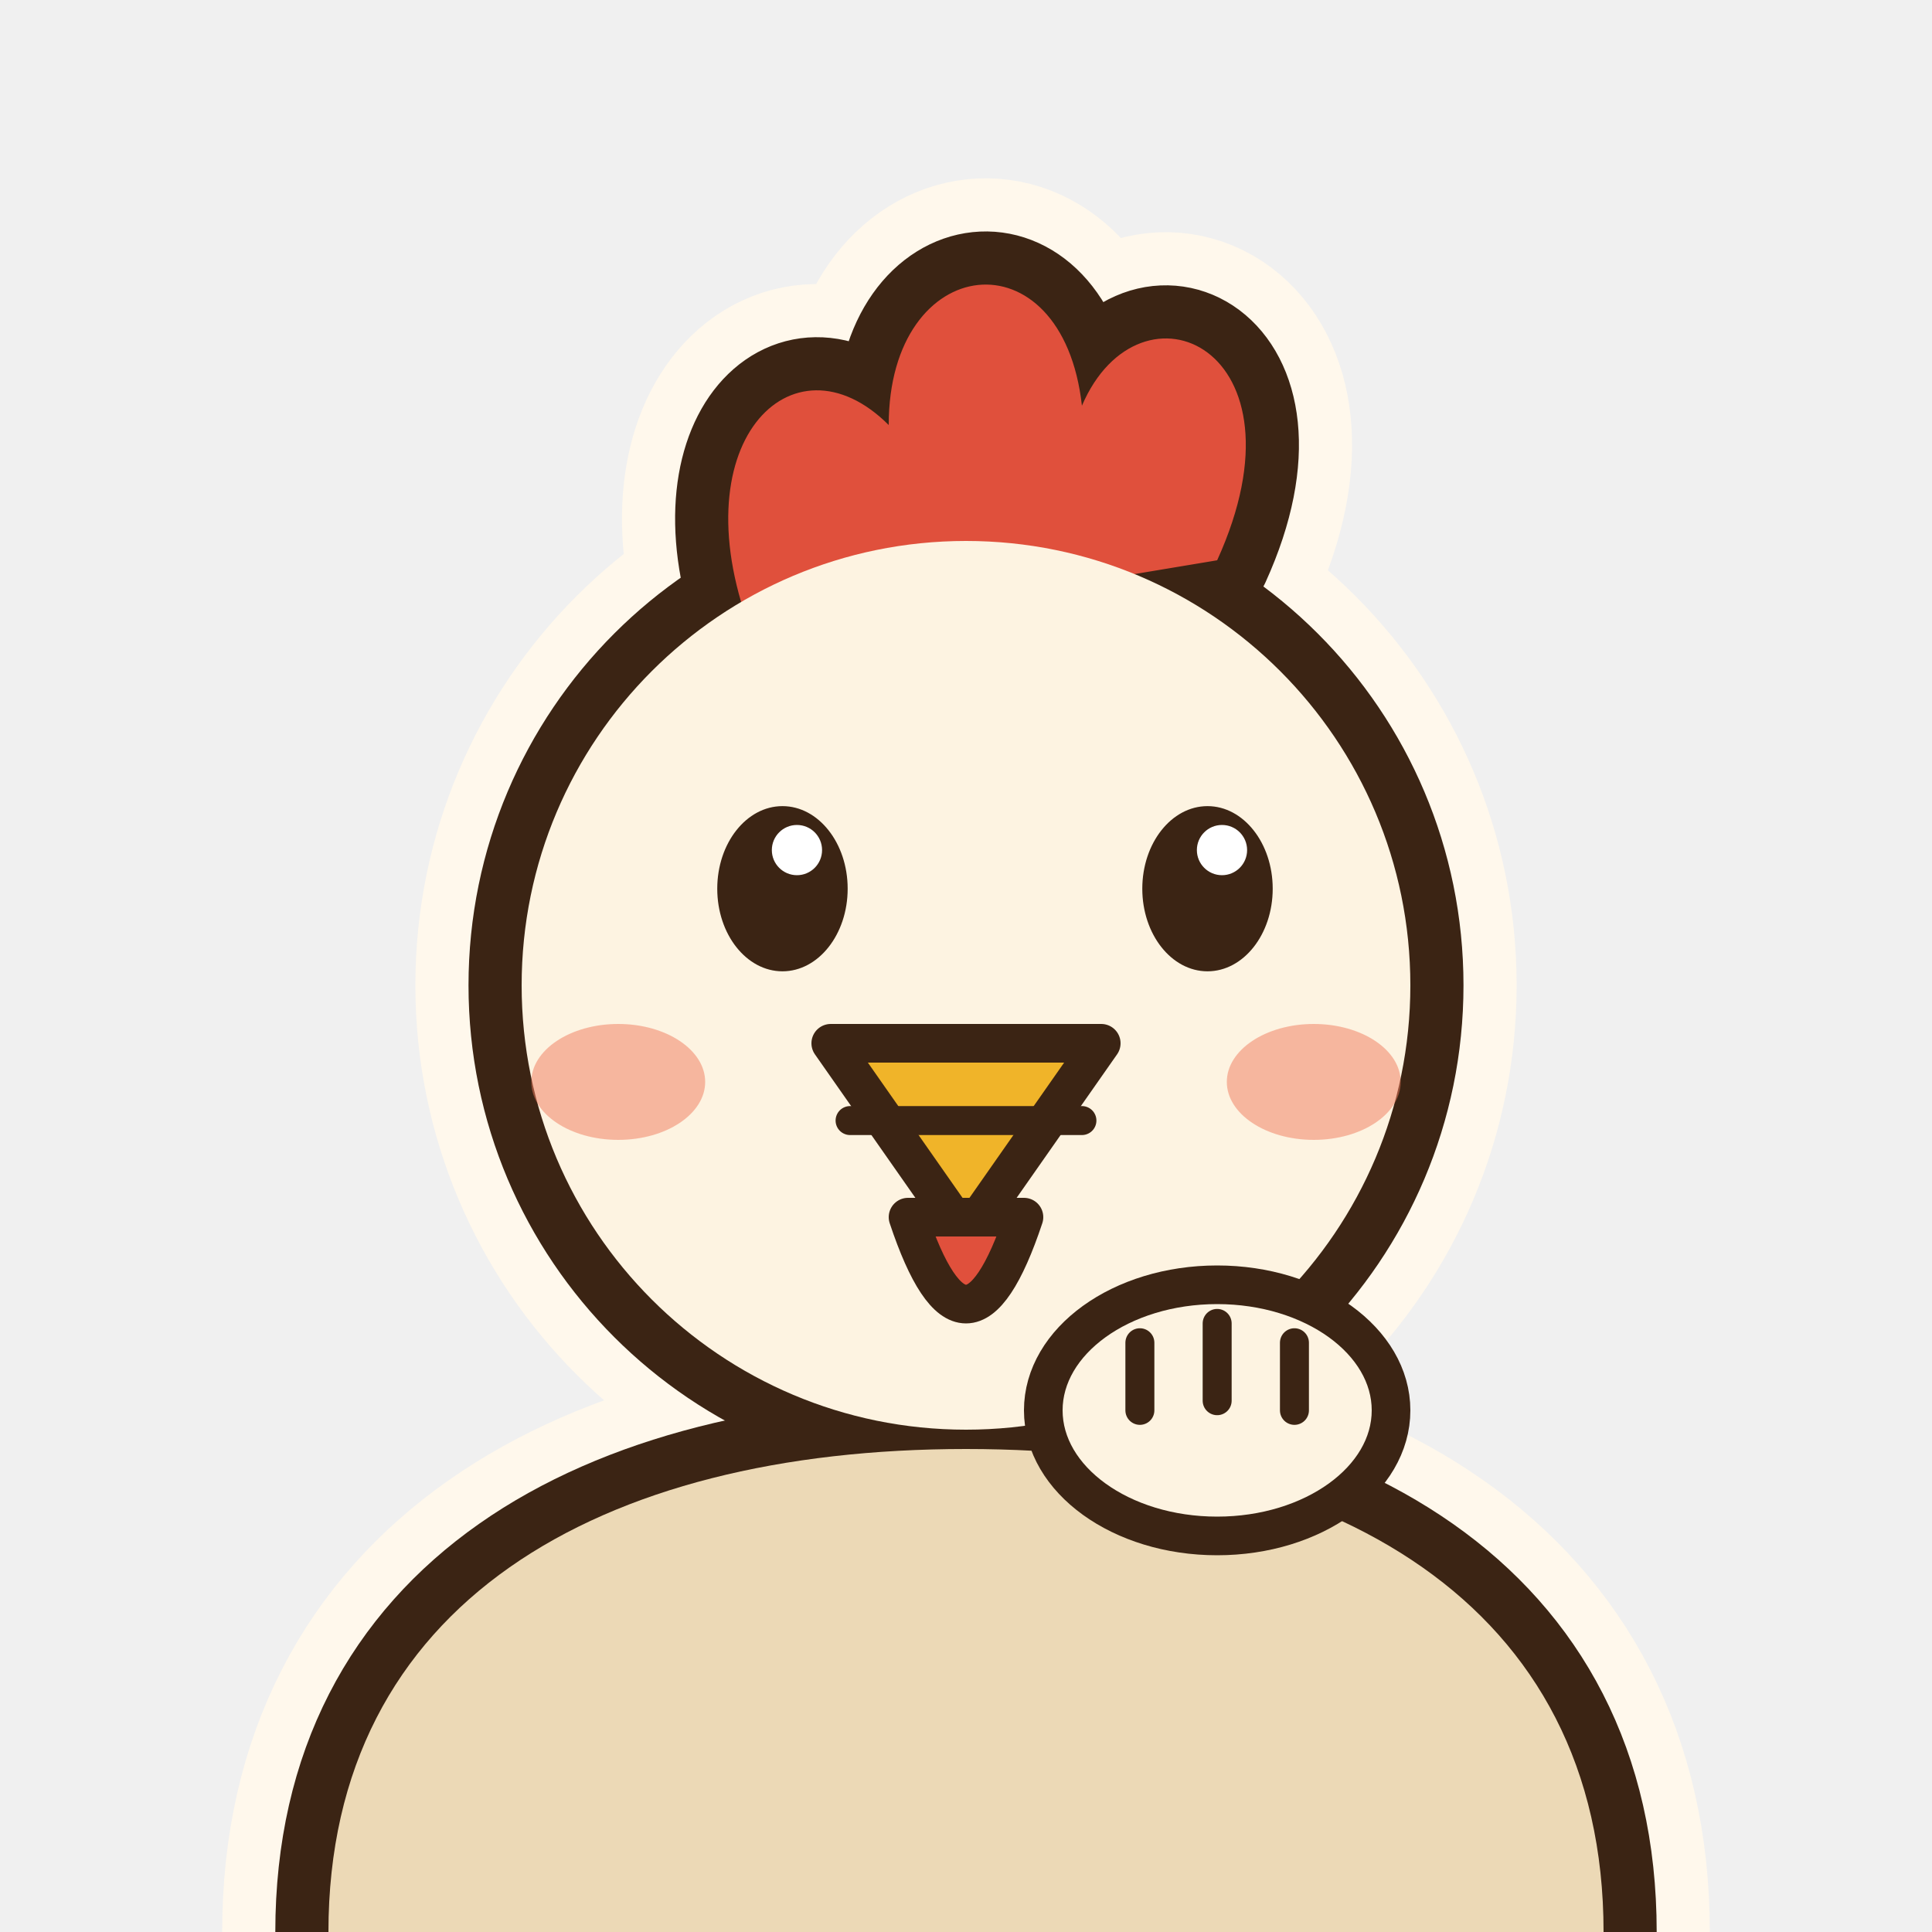
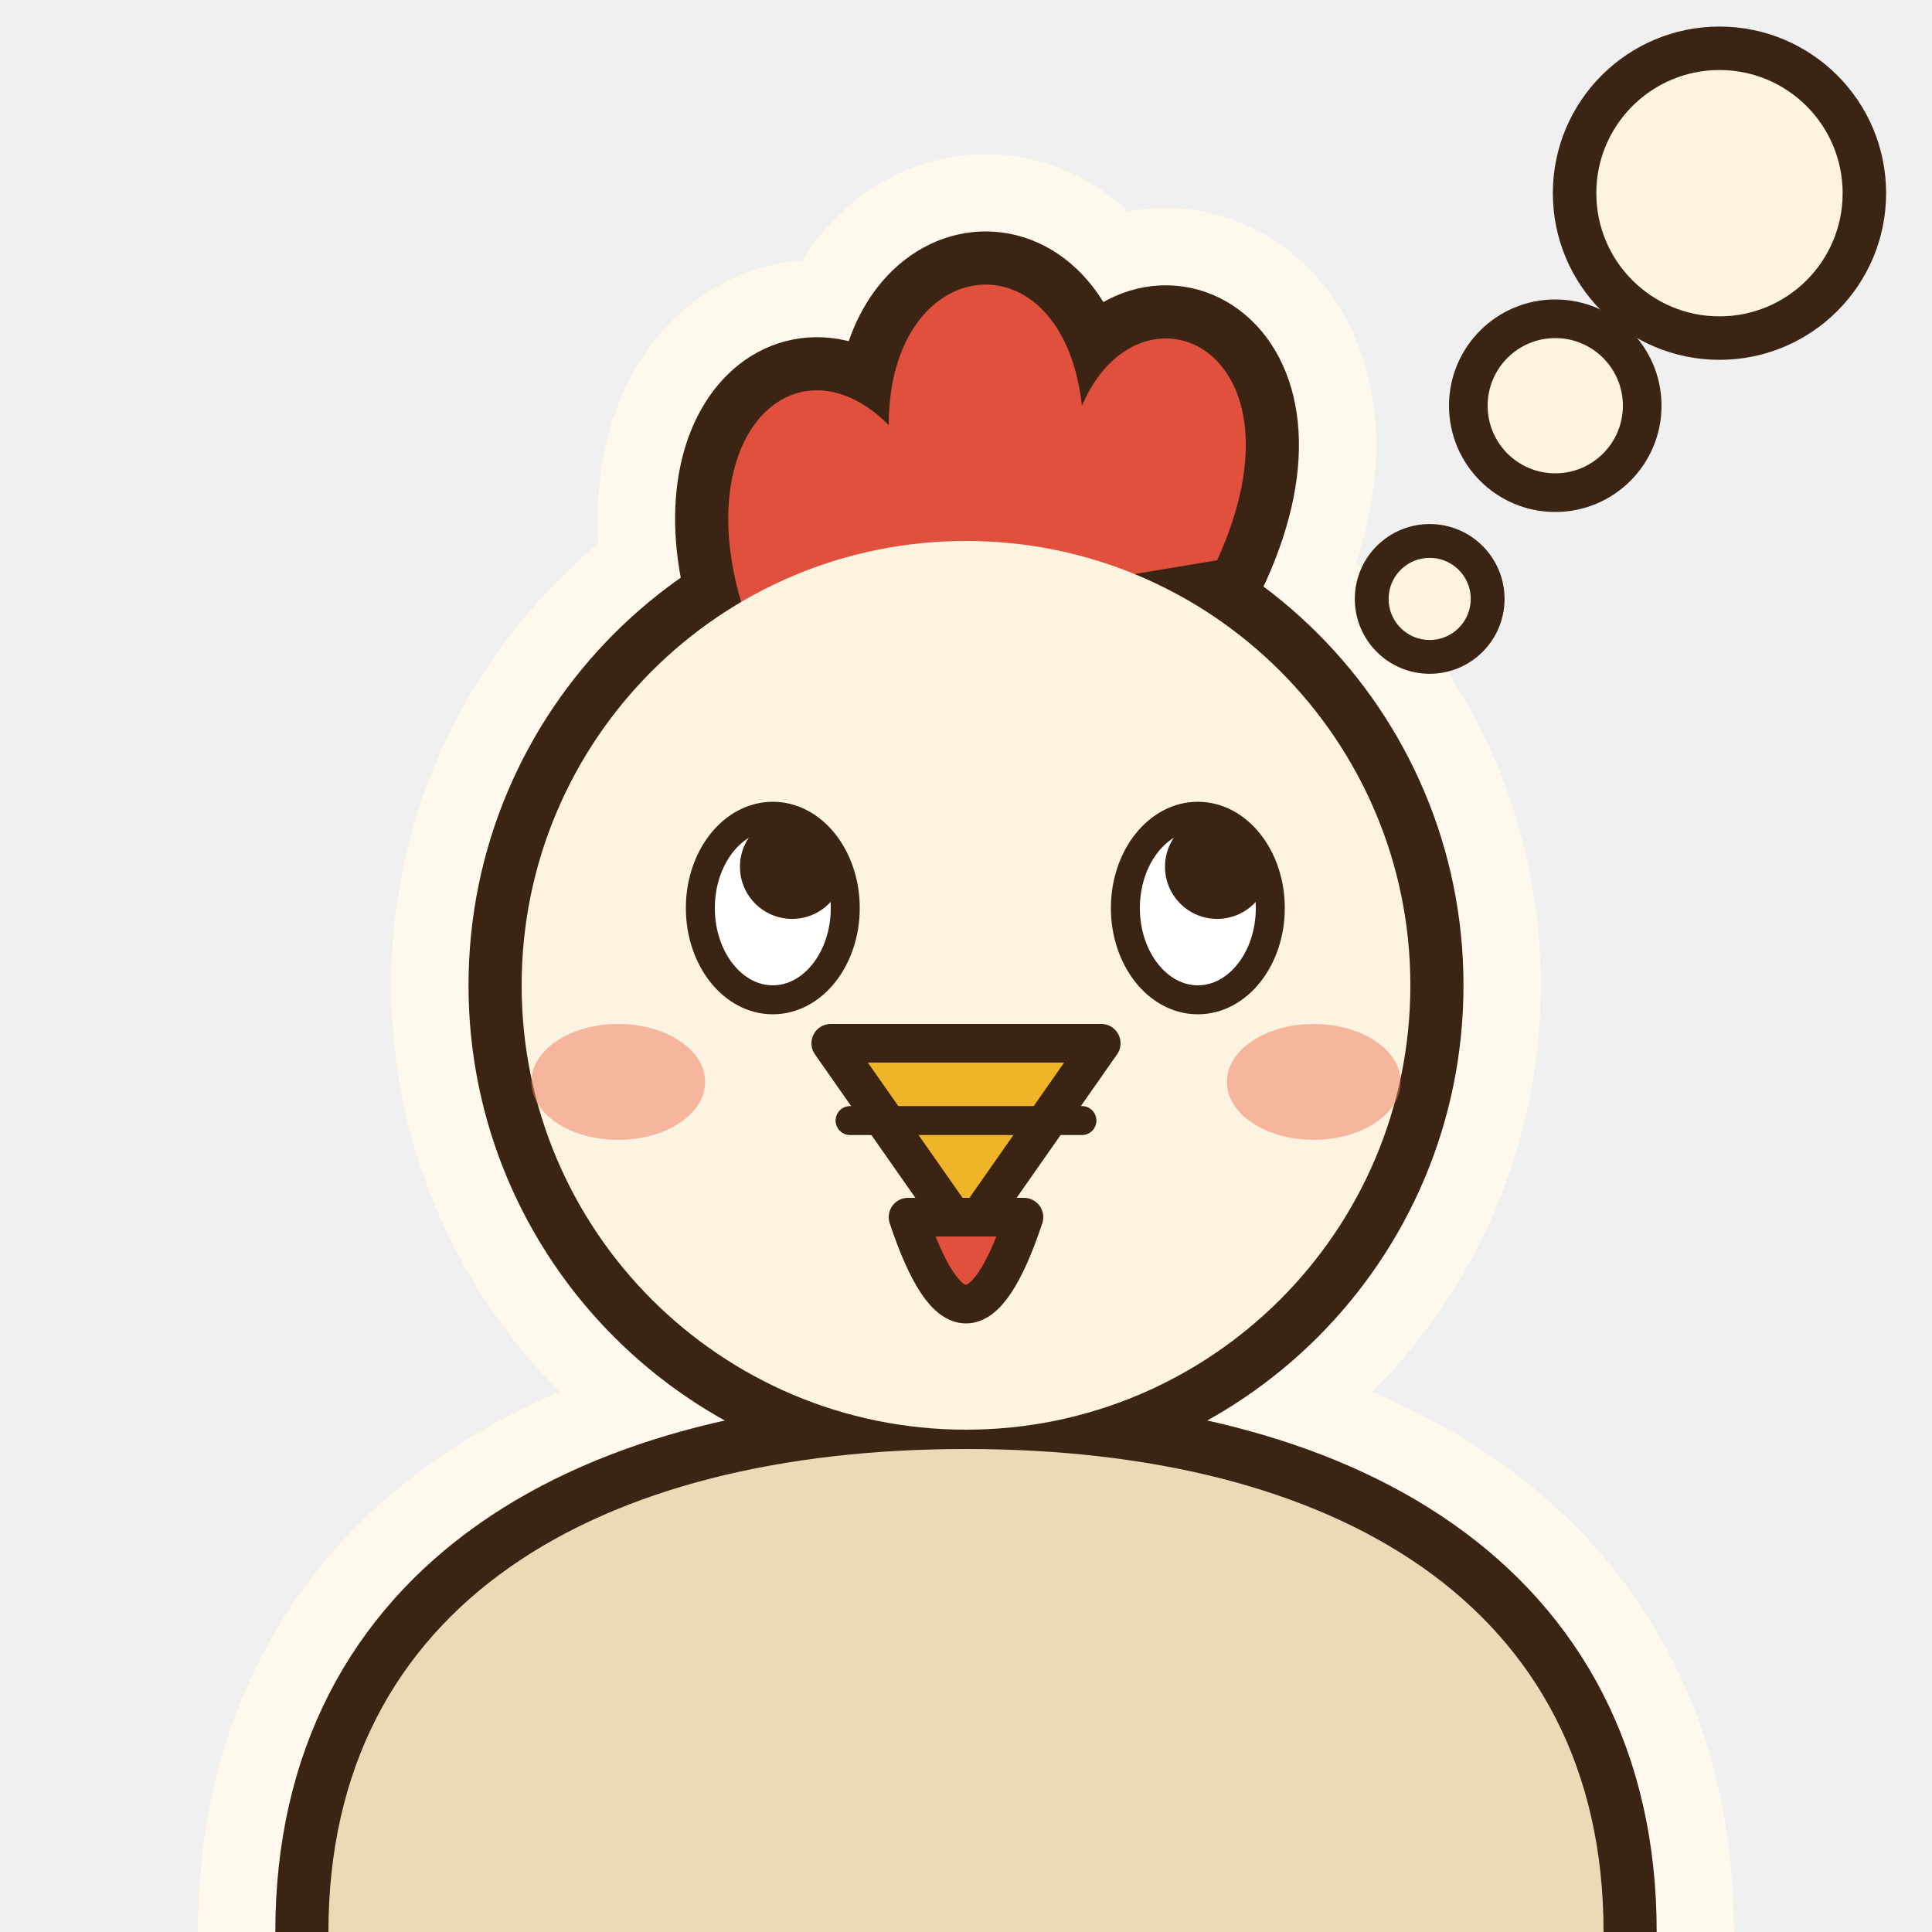
<svg xmlns="http://www.w3.org/2000/svg" viewBox="0 0 200 200">
  <defs>
    <g id="s">
      <path d="M34 200C34 166 62 150 100 150C138 150 166 166 166 200Z" />
      <path d="M78 66C70 46 82 34 92 44C92 26 110 24 112 42C118 28 136 36 126 58Z" />
      <ellipse cx="100" cy="102" rx="46" ry="46" />
    </g>
  </defs>
  <g stroke-linejoin="round" stroke-linecap="round">
-     <use href="#s" fill="#fff8ec" stroke="#fff8ec" stroke-width="22" />
+     <use href="#s" fill="#fff8ec" stroke="#fff8ec" stroke-width="27" />
    <use href="#s" fill="#3b2414" stroke="#3b2414" stroke-width="11" />
    <path d="M34 200C34 166 62 150 100 150C138 150 166 166 166 200Z" fill="#ecd9b6" />
    <path d="M78 66C70 46 82 34 92 44C92 26 110 24 112 42C118 28 136 36 126 58Z" fill="#e0503c" />
    <ellipse cx="100" cy="102" rx="46" ry="46" fill="#fdf3e1" />
-     <ellipse cx="81" cy="92" rx="6.75" ry="8.55" fill="#3b2414" />
-     <circle cx="82.5" cy="88" r="2.6" fill="#fff" />
-     <ellipse cx="125" cy="92" rx="6.75" ry="8.55" fill="#3b2414" />
-     <circle cx="126.5" cy="88" r="2.6" fill="#fff" />
+     <ellipse cx="80" cy="94" rx="7.5" ry="9.5" fill="#fff" stroke="#3b2414" stroke-width="3" />
+     <circle cx="82" cy="89.725" r="5.4" fill="#3b2414" />
+     <ellipse cx="124" cy="94" rx="7.5" ry="9.5" fill="#fff" stroke="#3b2414" stroke-width="3" />
+     <circle cx="126" cy="89.725" r="5.4" fill="#3b2414" />
    <ellipse cx="64" cy="112" rx="9" ry="6" fill="#f07a5c" opacity=".5" />
    <ellipse cx="136" cy="112" rx="9" ry="6" fill="#f07a5c" opacity=".5" />
    <path d="M86 108L114 108L100 128Z" fill="#f0b429" stroke="#3b2414" stroke-width="4" />
    <path d="M94 126Q100 144 106 126Z" fill="#e0503c" stroke="#3b2414" stroke-width="4" />
    <path d="M88 116L112 116" fill="none" stroke="#3b2414" stroke-width="3" />
-     <ellipse cx="126" cy="146" rx="18" ry="13" fill="#fdf3e1" stroke="#3b2414" stroke-width="4" />
-     <path d="M118 139V146M126 137V145M134 139V146" fill="none" stroke="#3b2414" stroke-width="3" />
+     <circle cx="148" cy="62" r="6" fill="#fdf3e1" stroke="#3b2414" stroke-width="3.5" />
+     <circle cx="161" cy="42" r="9" fill="#fdf3e1" stroke="#3b2414" stroke-width="4" />
+     <circle cx="178" cy="20" r="15" fill="#fdf3e1" stroke="#3b2414" stroke-width="4.5" />
  </g>
</svg>
